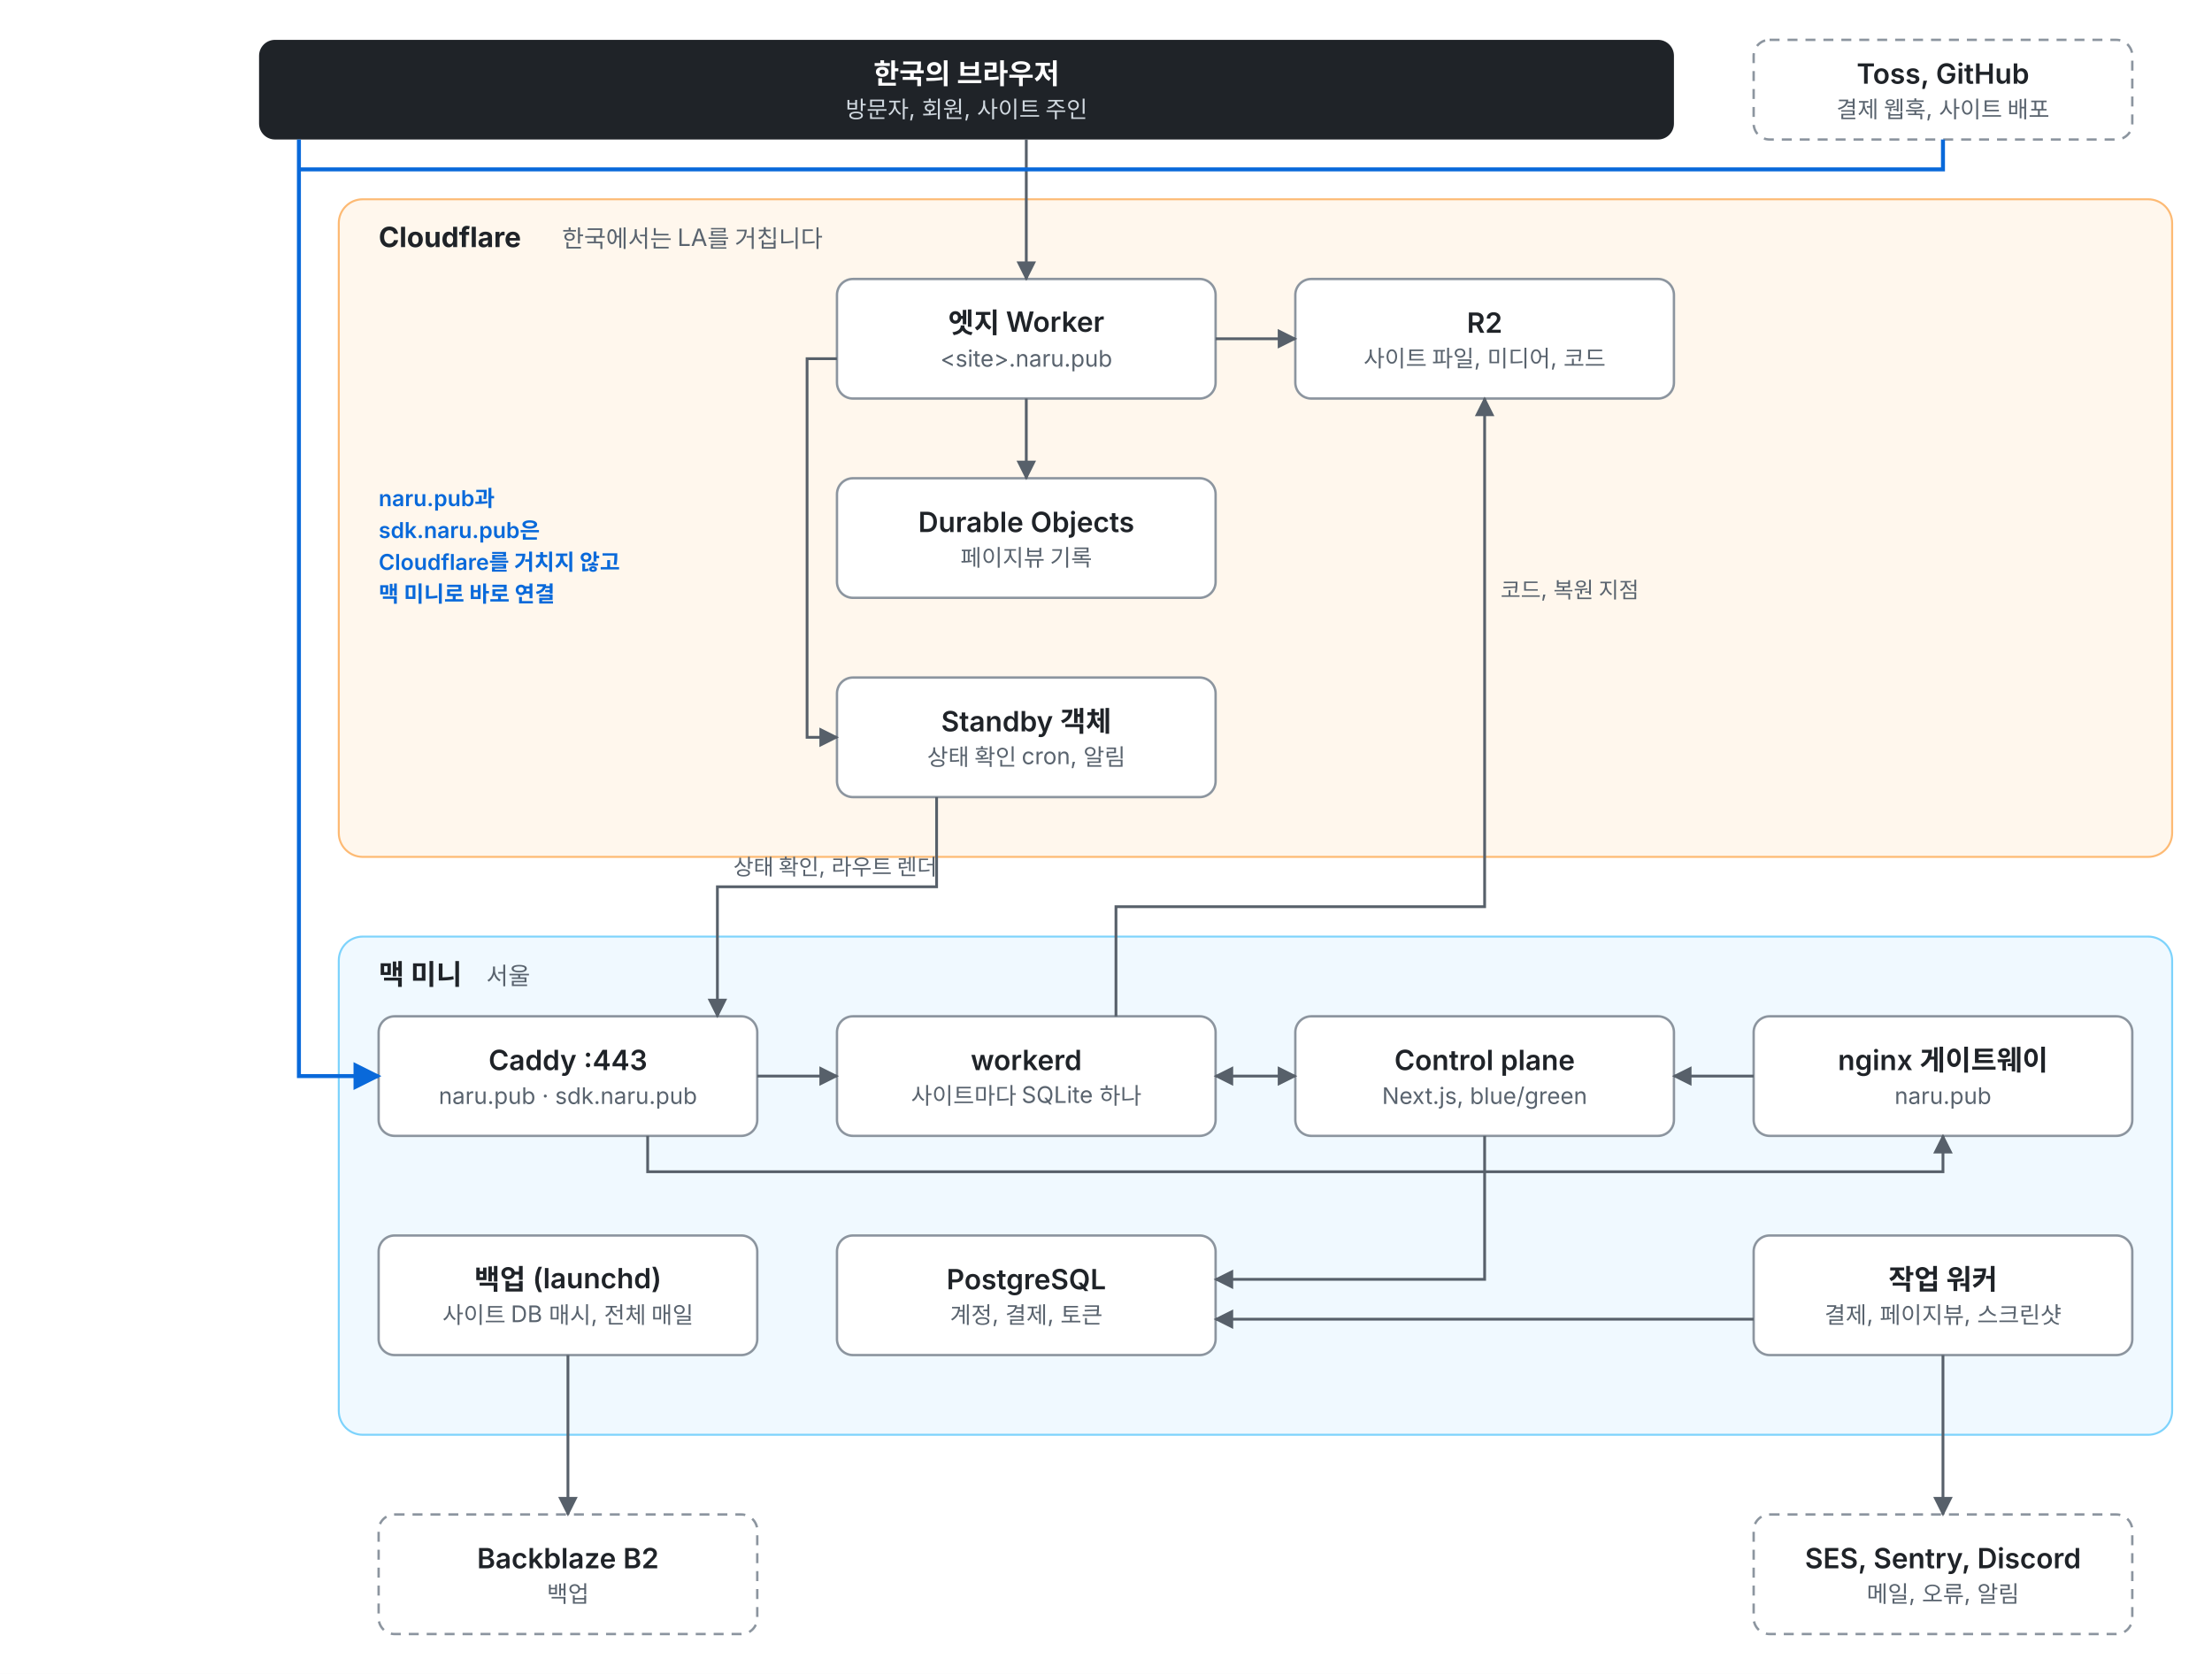
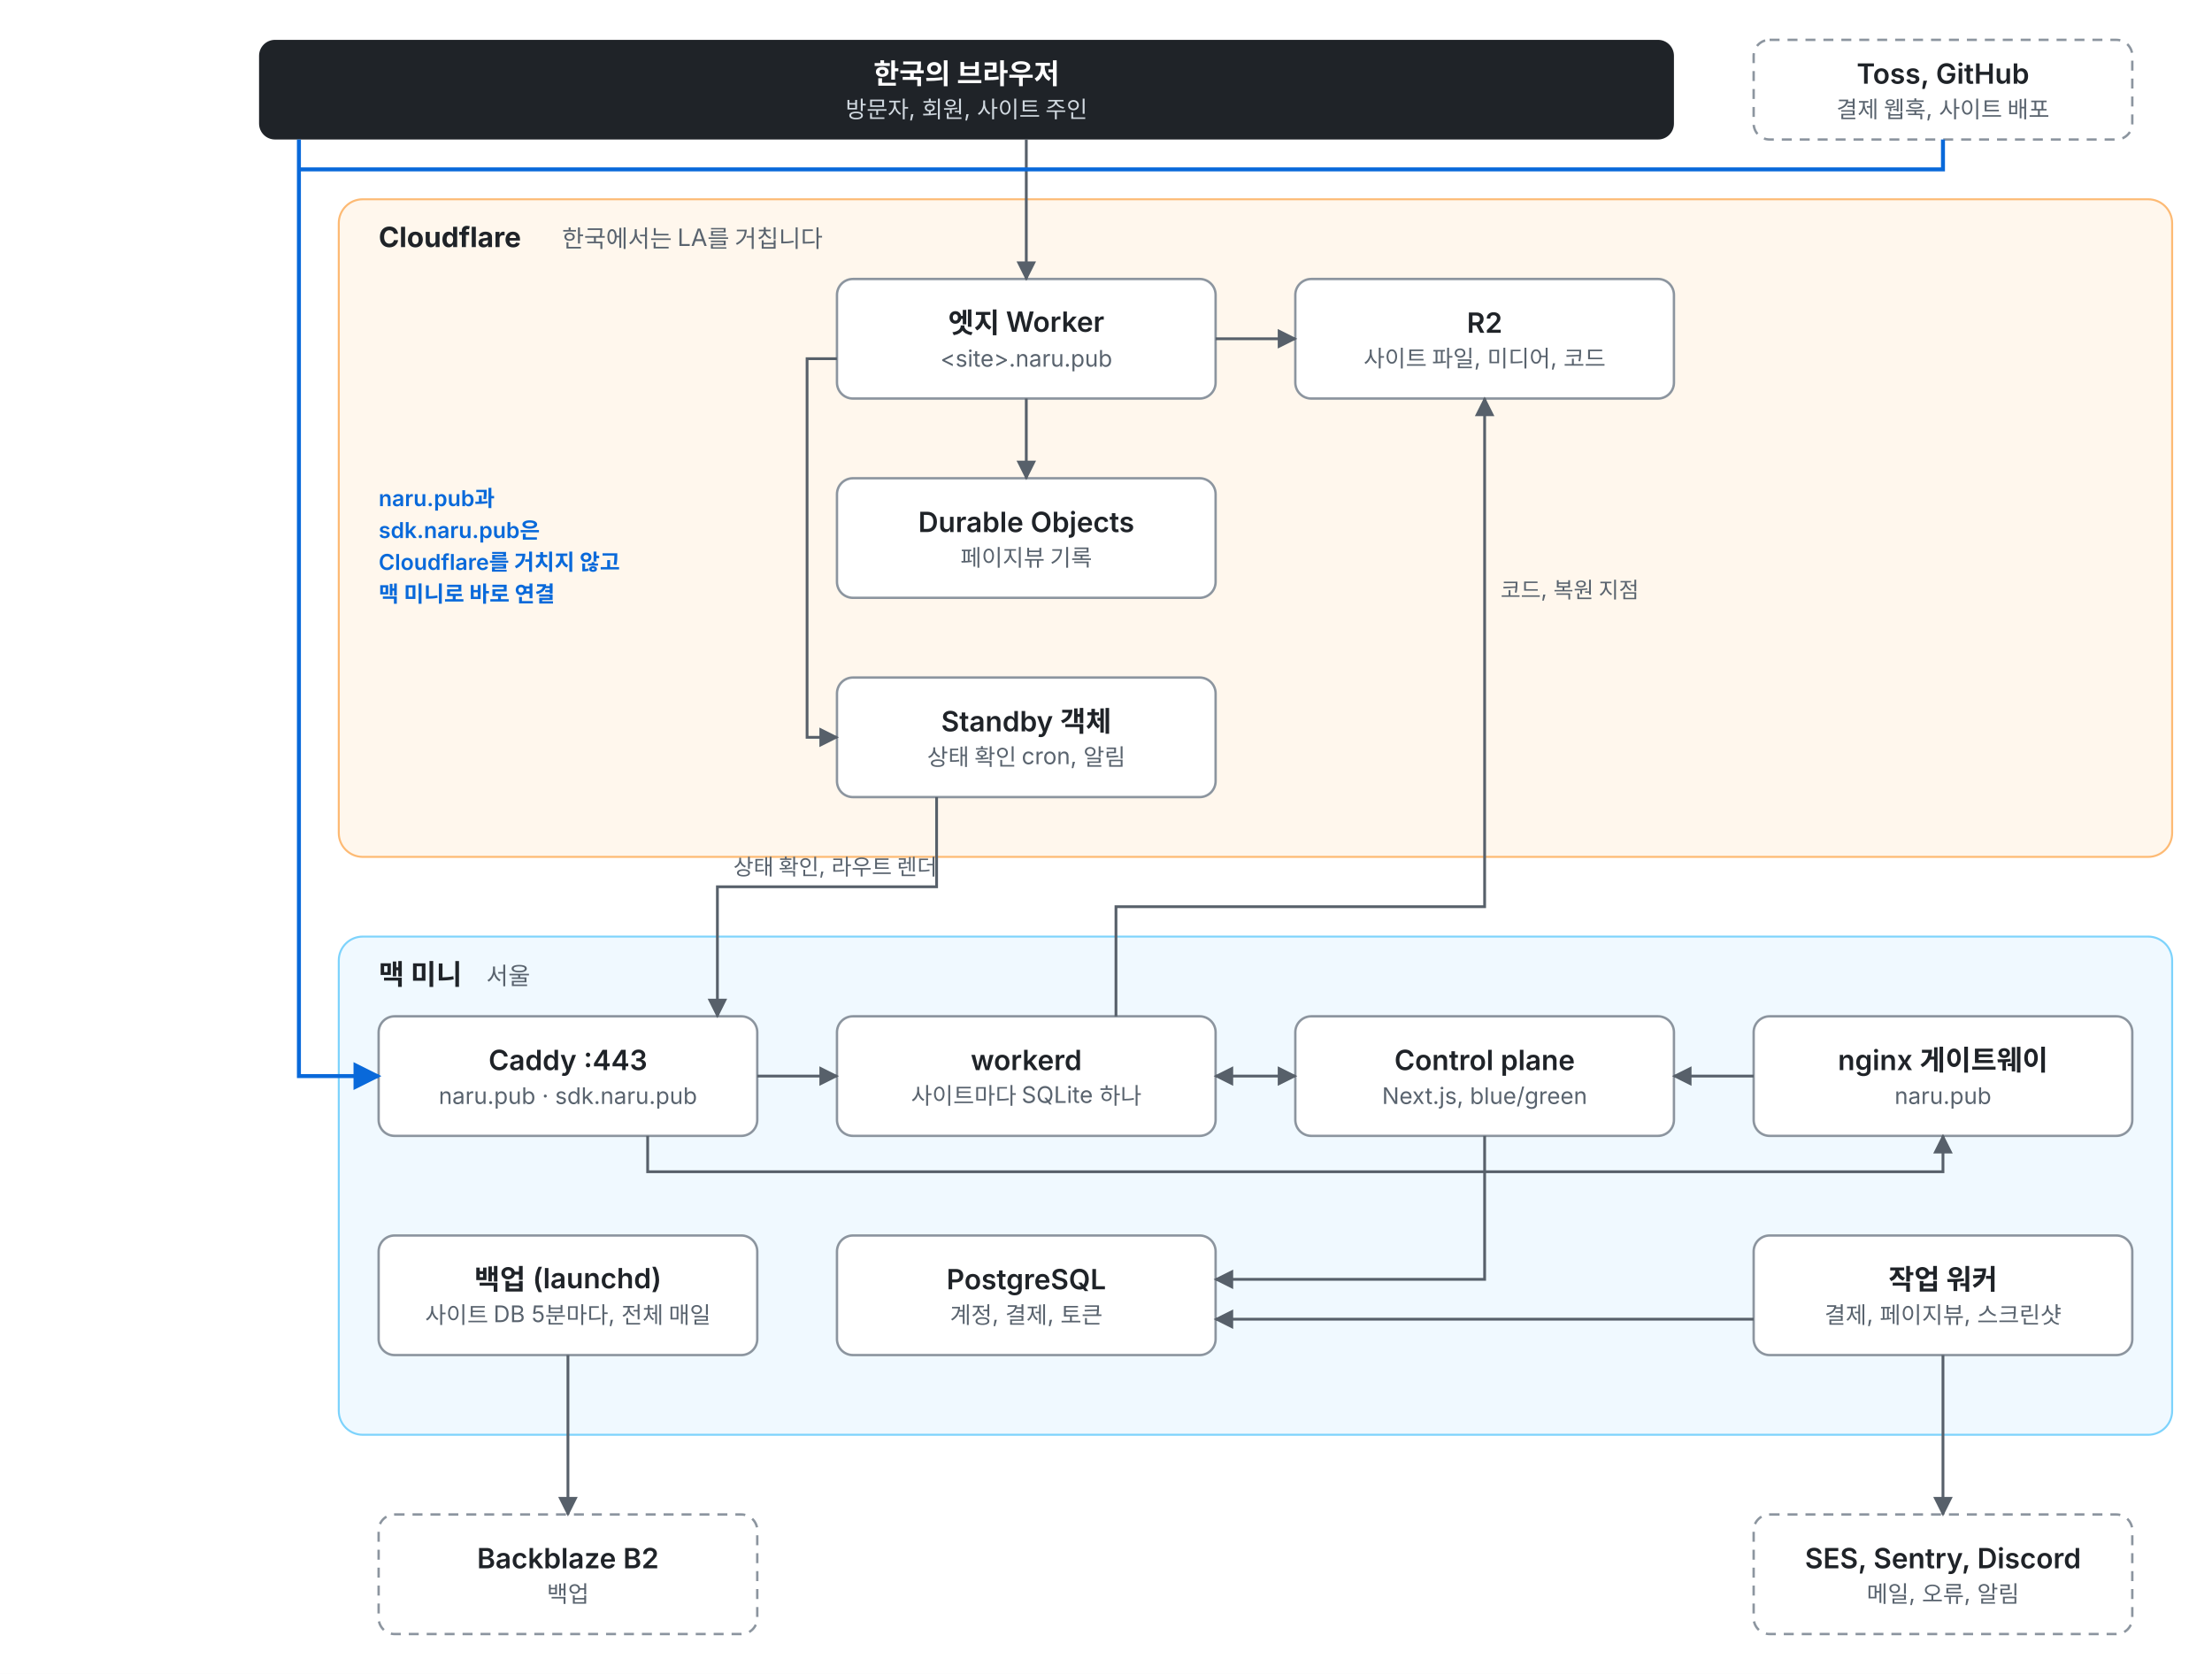
<svg xmlns="http://www.w3.org/2000/svg" width="1110" height="840" viewBox="0 0 1110 840" role="img" aria-labelledby="title desc">
  <style>
    svg { font-family: -apple-system, BlinkMacSystemFont, "Apple SD Gothic Neo", "Noto Sans KR", "Malgun Gothic", "Segoe UI", sans-serif; }
    .bg { fill: #ffffff; }
    .band { fill: #f6f8fa; stroke: #d0d7de; stroke-width: 1; }
    .band-cf { fill: #fff7ed; stroke: #fdba74; }
    .band-mini { fill: #f0f9ff; stroke: #7dd3fc; }
    .band-title { font-size: 14px; font-weight: 700; fill: #1f2328; }
    .band-sub { font-size: 12px; fill: #59636e; }
    .box { fill: #ffffff; stroke: #8c959f; stroke-width: 1.2; }
    .box-ext { fill: #ffffff; stroke: #8c959f; stroke-width: 1.2; stroke-dasharray: 5 4; }
    .box-user { fill: #1f2328; stroke: none; }
    .title { font-size: 14px; font-weight: 600; fill: #1f2328; }
    .sub { font-size: 11.5px; fill: #59636e; }
    .user-title { font-size: 14px; font-weight: 600; fill: #ffffff; }
    .user-sub { font-size: 11.5px; fill: #d1d9e0; }
    .line { fill: none; stroke: #57606a; stroke-width: 1.4; }
    .line-direct { fill: none; stroke: #0969da; stroke-width: 2; }
    .dash { stroke-dasharray: 5 4; }
    .label { font-size: 11px; fill: #59636e; }
    .label-direct { font-size: 11px; font-weight: 600; fill: #0969da; }
    .head { fill: #57606a; }
    .head-direct { fill: #0969da; }
    .life { stroke: #d0d7de; stroke-width: 1.2; stroke-dasharray: 4 4; }
    .msg { font-size: 12px; fill: #1f2328; }
    @media (prefers-color-scheme: dark) {
      .bg { fill: #0d1117; }
      .band { fill: #161b22; stroke: #30363d; }
      .band-cf { fill: #241a10; stroke: #9a5b1f; }
      .band-mini { fill: #0f1d2b; stroke: #1f6f9f; }
      .band-title, .title, .msg { fill: #e6edf3; }
      .band-sub, .sub, .label { fill: #9198a1; }
      .box, .box-ext { fill: #0d1117; stroke: #6e7681; }
      .box-user { fill: #e6edf3; }
      .user-title { fill: #0d1117; }
      .user-sub { fill: #3d444d; }
      .line { stroke: #9198a1; }
      .head { fill: #9198a1; }
      .line-direct { stroke: #4493f8; }
      .head-direct, .label-direct { fill: #4493f8; }
      .life { stroke: #30363d; }
    }
  </style>
  <defs>
    <marker id="a" viewBox="0 0 10 10" refX="9" refY="5" markerWidth="7" markerHeight="7" orient="auto-start-reverse">
      <path d="M0,0 L10,5 L0,10 z" class="head" />
    </marker>
    <marker id="d" viewBox="0 0 10 10" refX="9" refY="5" markerWidth="7" markerHeight="7" orient="auto-start-reverse">
      <path d="M0,0 L10,5 L0,10 z" class="head-direct" />
    </marker>
  </defs>
  <rect width="1110" height="840" class="bg" />
  <rect x="170" y="100" width="920" height="330" rx="12" class="band band-cf" />
  <text x="190" y="124" class="band-title" text-anchor="start">Cloudflare</text>
  <text x="282" y="124" class="band-sub" text-anchor="start">한국에서는 LA를 거칩니다</text>
  <rect x="170" y="470" width="920" height="250" rx="12" class="band band-mini" />
  <text x="190" y="494" class="band-title" text-anchor="start">맥 미니</text>
  <text x="244" y="494" class="band-sub" text-anchor="start">서울</text>
  <rect x="130" y="20" width="710" height="50" rx="8" class="box-user" />
  <text x="485.0" y="42.0" class="user-title" text-anchor="middle">한국의 브라우저</text>
  <text x="485.0" y="59.0" class="user-sub" text-anchor="middle">방문자, 회원, 사이트 주인</text>
  <rect x="880" y="20" width="190" height="50" rx="8" class="box-ext" />
  <text x="975.0" y="42.0" class="title" text-anchor="middle">Toss, GitHub</text>
  <text x="975.0" y="59.0" class="sub" text-anchor="middle">결제 웹훅, 사이트 배포</text>
  <rect x="420" y="140" width="190" height="60" rx="8" class="box" />
  <text x="515.0" y="167.0" class="title" text-anchor="middle">엣지 Worker</text>
  <text x="515.0" y="184.0" class="sub" text-anchor="middle">&lt;site&gt;.naru.pub</text>
  <rect x="650" y="140" width="190" height="60" rx="8" class="box" />
  <text x="745.0" y="167.0" class="title" text-anchor="middle">R2</text>
  <text x="745.0" y="184.0" class="sub" text-anchor="middle">사이트 파일, 미디어, 코드</text>
  <rect x="420" y="240" width="190" height="60" rx="8" class="box" />
  <text x="515.0" y="267.0" class="title" text-anchor="middle">Durable Objects</text>
  <text x="515.0" y="284.0" class="sub" text-anchor="middle">페이지뷰 기록</text>
  <rect x="420" y="340" width="190" height="60" rx="8" class="box" />
  <text x="515.0" y="367.0" class="title" text-anchor="middle">Standby 객체</text>
  <text x="515.0" y="384.0" class="sub" text-anchor="middle">상태 확인 cron, 알림</text>
  <text x="190" y="254" class="label-direct" text-anchor="start">naru.pub과</text>
  <text x="190" y="270" class="label-direct" text-anchor="start">sdk.naru.pub은</text>
  <text x="190" y="286" class="label-direct" text-anchor="start">Cloudflare를 거치지 않고</text>
  <text x="190" y="302" class="label-direct" text-anchor="start">맥 미니로 바로 연결</text>
  <rect x="190" y="510" width="190" height="60" rx="8" class="box" />
  <text x="285.0" y="537.0" class="title" text-anchor="middle">Caddy :443</text>
  <text x="285.0" y="554.0" class="sub" text-anchor="middle">naru.pub · sdk.naru.pub</text>
  <rect x="420" y="510" width="190" height="60" rx="8" class="box" />
  <text x="515.0" y="537.0" class="title" text-anchor="middle">workerd</text>
  <text x="515.0" y="554.0" class="sub" text-anchor="middle">사이트마다 SQLite 하나</text>
  <rect x="650" y="510" width="190" height="60" rx="8" class="box" />
  <text x="745.0" y="537.0" class="title" text-anchor="middle">Control plane</text>
  <text x="745.0" y="554.0" class="sub" text-anchor="middle">Next.js, blue/green</text>
  <rect x="880" y="510" width="190" height="60" rx="8" class="box" />
  <text x="975.0" y="537.0" class="title" text-anchor="middle">nginx 게이트웨이</text>
  <text x="975.0" y="554.0" class="sub" text-anchor="middle">naru.pub</text>
  <rect x="190" y="620" width="190" height="60" rx="8" class="box" />
  <text x="285.0" y="647.0" class="title" text-anchor="middle">백업 (launchd)</text>
-   <text x="285.0" y="664.0" class="sub" text-anchor="middle">사이트 DB 매시, 전체 매일</text>
+   <text x="285.0" y="664.0" class="sub" text-anchor="middle">사이트 DB 5분마다, 전체 매일</text>
  <rect x="420" y="620" width="190" height="60" rx="8" class="box" />
  <text x="515.0" y="647.0" class="title" text-anchor="middle">PostgreSQL</text>
  <text x="515.0" y="664.0" class="sub" text-anchor="middle">계정, 결제, 토큰</text>
  <rect x="880" y="620" width="190" height="60" rx="8" class="box" />
  <text x="975.0" y="647.0" class="title" text-anchor="middle">작업 워커</text>
  <text x="975.0" y="664.0" class="sub" text-anchor="middle">결제, 페이지뷰, 스크린샷</text>
  <rect x="190" y="760" width="190" height="60" rx="8" class="box-ext" />
  <text x="285.0" y="787.0" class="title" text-anchor="middle">Backblaze B2</text>
  <text x="285.0" y="804.0" class="sub" text-anchor="middle">백업</text>
  <rect x="880" y="760" width="190" height="60" rx="8" class="box-ext" />
  <text x="975.0" y="787.0" class="title" text-anchor="middle">SES, Sentry, Discord</text>
  <text x="975.0" y="804.0" class="sub" text-anchor="middle">메일, 오류, 알림</text>
  <path d="M515.0,70 L515.0,140" class="line" marker-end="url(#a)" />
  <path d="M150,70 L150,540 L190,540" class="line-direct" marker-end="url(#d)" />
  <path d="M975.0,70 L975.0,85 L150,85" class="line-direct" />
  <path d="M610,170 L650,170" class="line" marker-end="url(#a)" />
  <path d="M515.0,200 L515.0,240" class="line" marker-end="url(#a)" />
  <path d="M420,180 L405,180 L405,370 L420,370" class="line" marker-end="url(#a)" />
  <path d="M470.0,400 L470.0,445 L360,445 L360,510" class="line" marker-end="url(#a)" />
  <text x="368" y="439" class="label" text-anchor="start">상태 확인, 라우트 렌더</text>
  <path d="M560.0,510 L560.0,455 L745.0,455 L745.0,200" class="line" marker-end="url(#a)" />
  <text x="753.0" y="300" class="label" text-anchor="start">코드, 복원 지점</text>
  <path d="M380,540 L420,540" class="line" marker-end="url(#a)" />
  <path d="M325.0,570 L325.0,588 L975.0,588 L975.0,570" class="line" marker-end="url(#a)" />
  <path d="M880,540 L840,540" class="line" marker-end="url(#a)" />
  <path d="M650,540 L610,540" class="line" marker-start="url(#a)" marker-end="url(#a)" />
  <path d="M745.0,570 L745.0,642 L610,642" class="line" marker-end="url(#a)" />
  <path d="M880,662 L610,662" class="line" marker-end="url(#a)" />
  <path d="M285.0,680 L285.0,760" class="line" marker-end="url(#a)" />
  <path d="M975.0,680 L975.0,760" class="line" marker-end="url(#a)" />
</svg>
